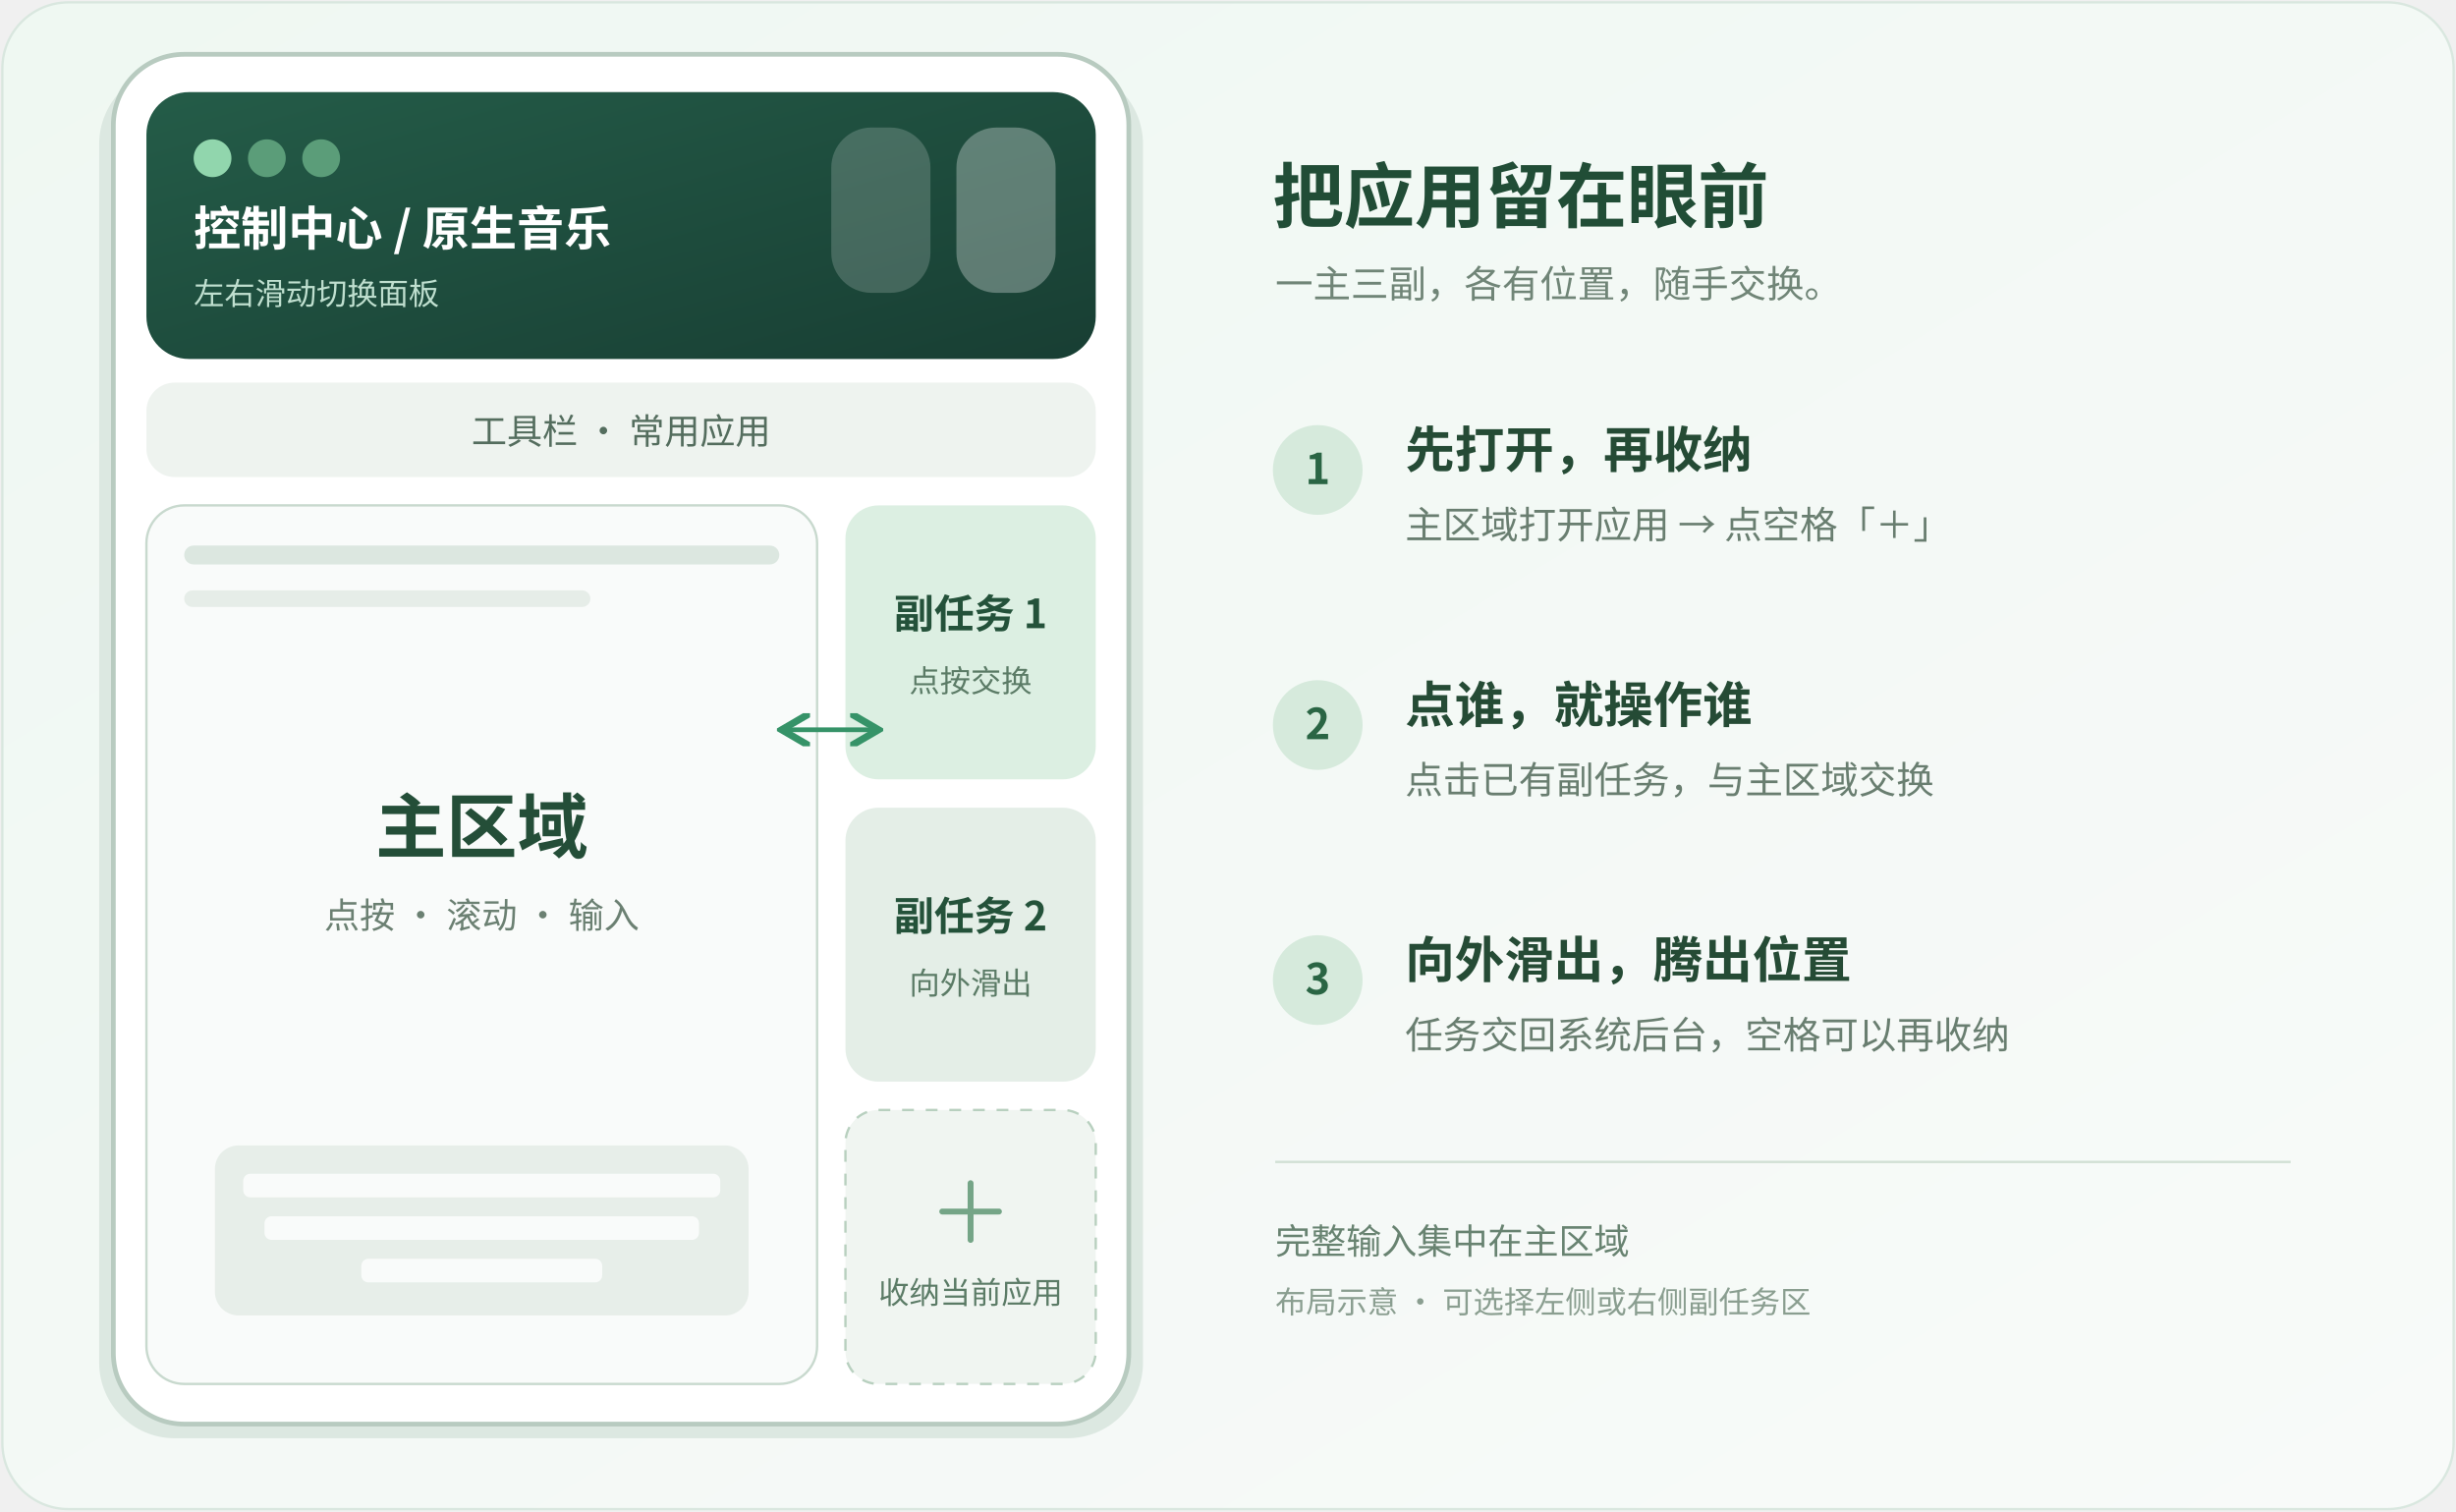
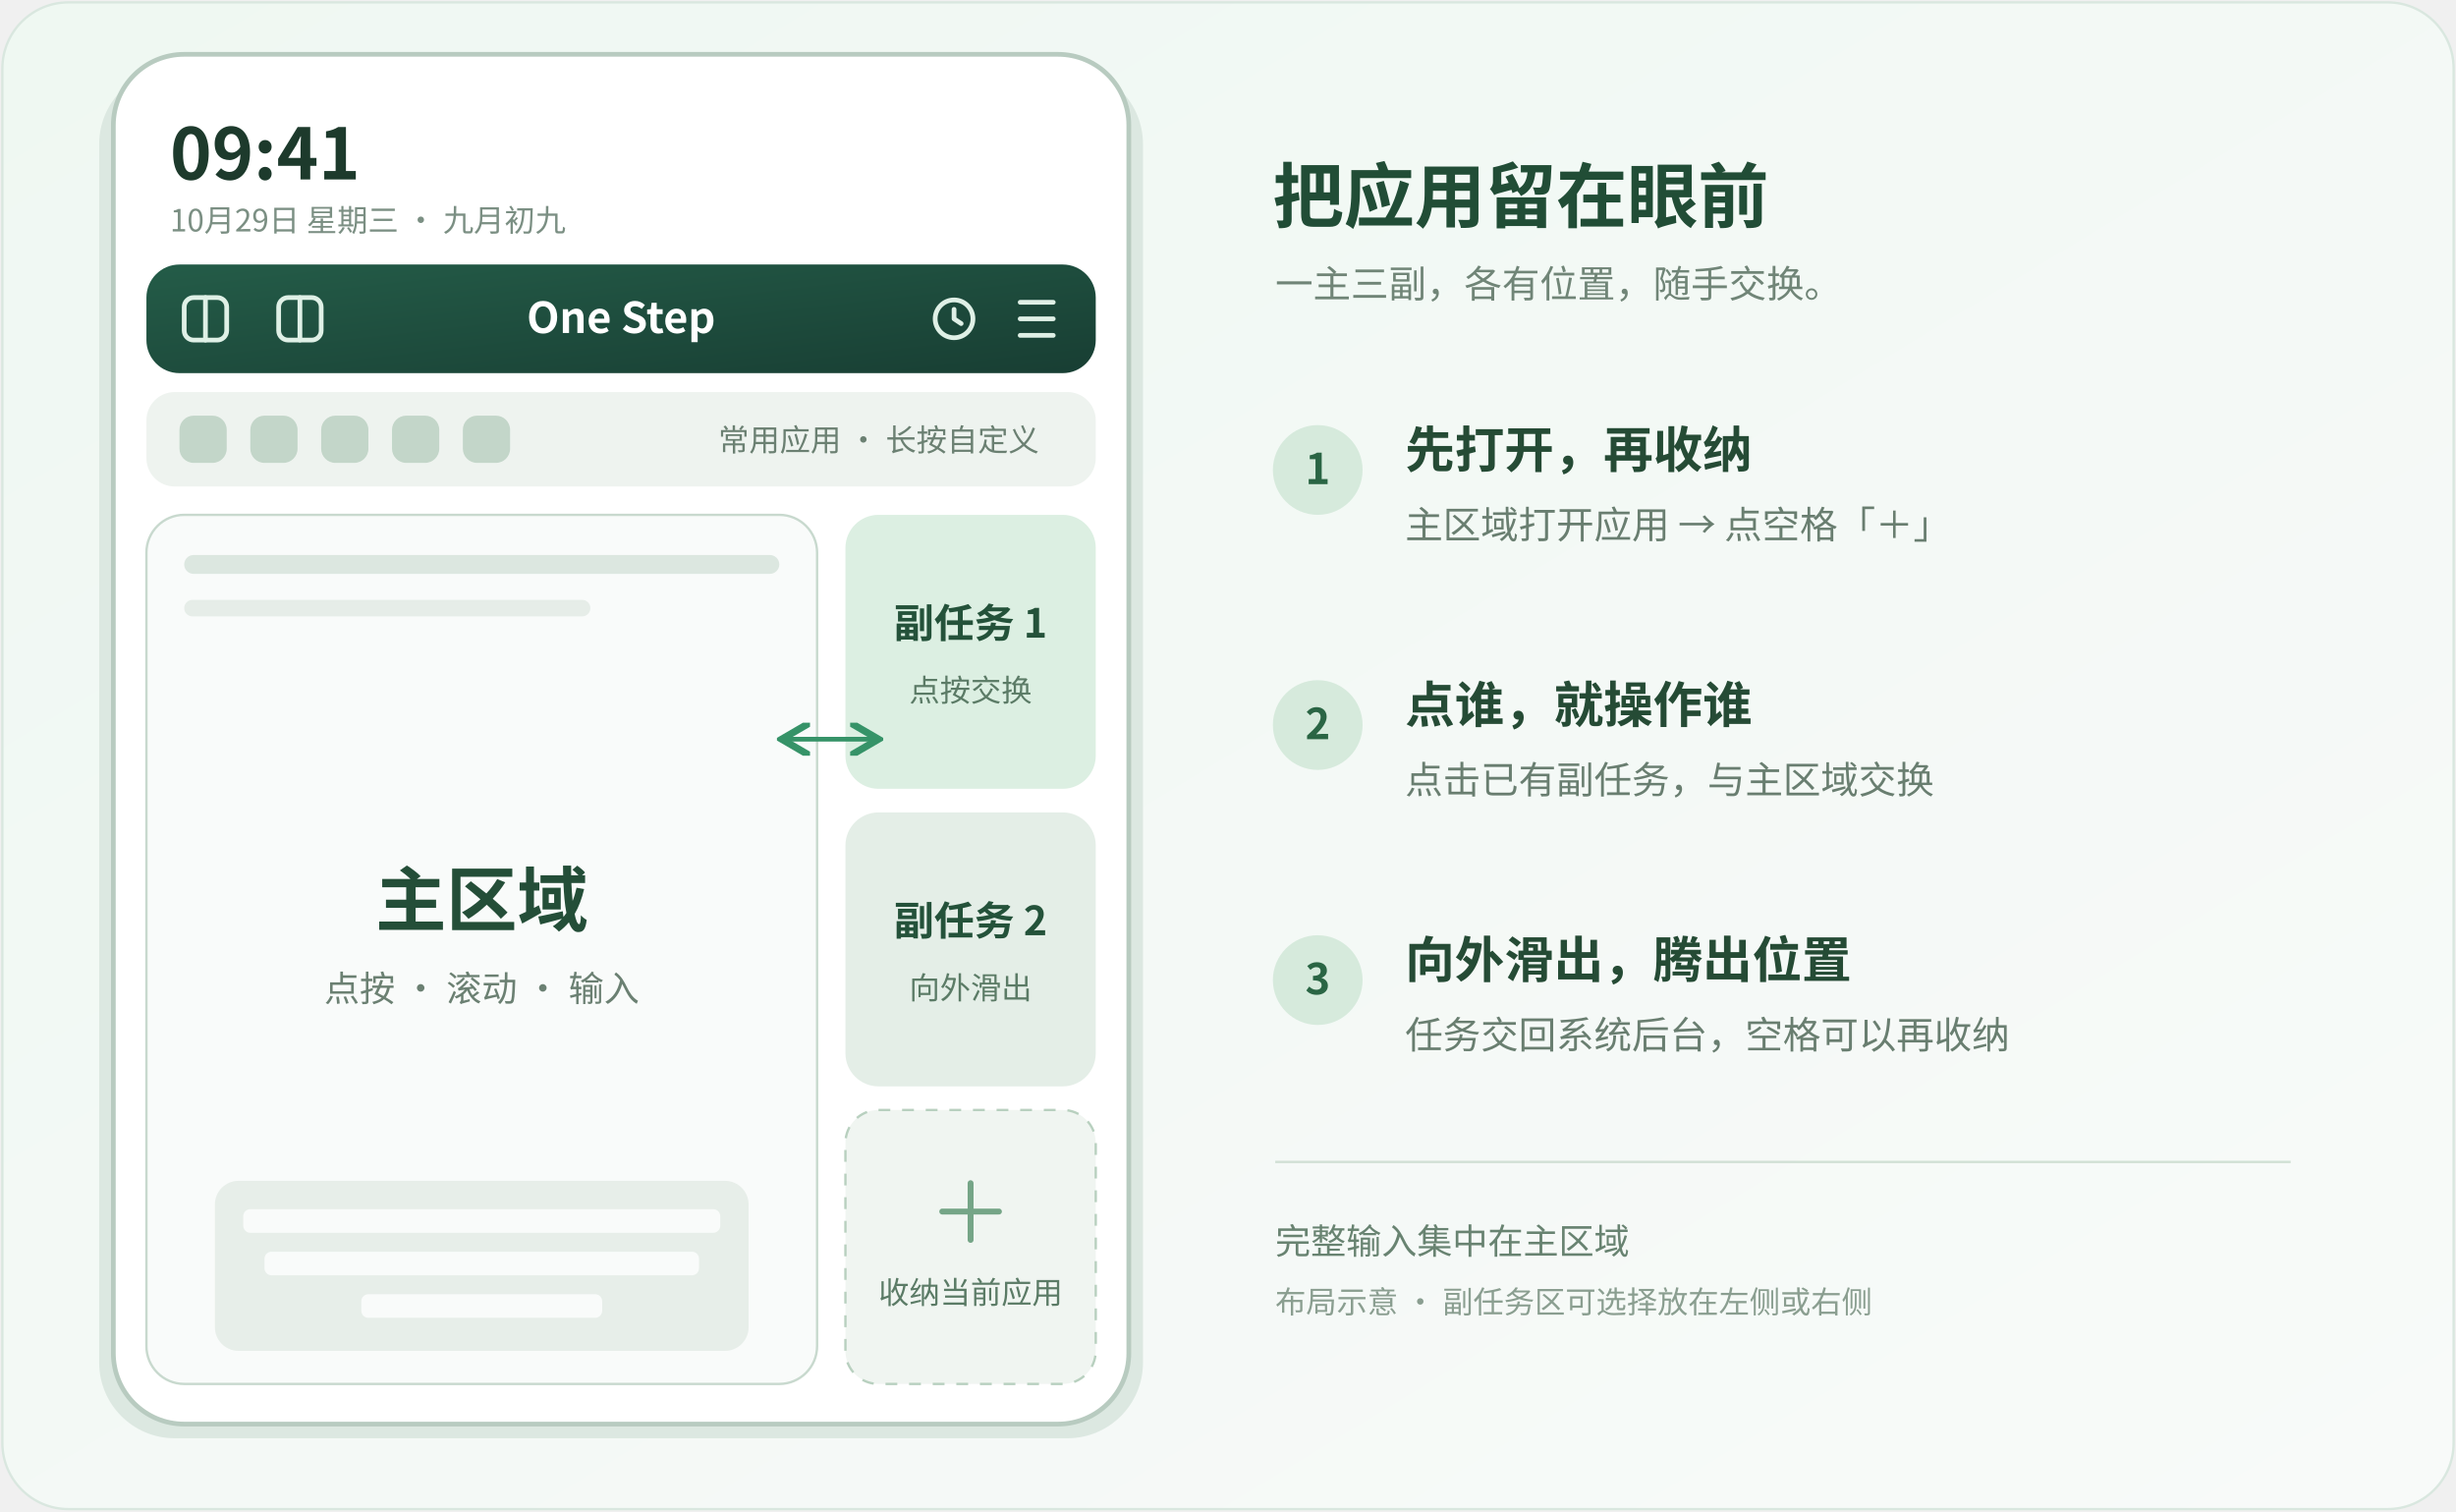
<svg xmlns="http://www.w3.org/2000/svg" width="1040" height="640" viewBox="0 0 1040 640" role="img" aria-labelledby="title desc">
  <defs>
    <linearGradient id="page" x1="0" y1="0" x2="1" y2="1">
      <stop offset="0" stop-color="#eff8f2" />
      <stop offset="1" stop-color="#f8faf9" />
    </linearGradient>
    <linearGradient id="green" x1="0" y1="0" x2="1" y2="1">
      <stop offset="0" stop-color="#245c48" />
      <stop offset="1" stop-color="#183e33" />
    </linearGradient>
    <marker id="arrow" markerWidth="7" markerHeight="7" refX="5" refY="3.5" orient="auto-start-reverse">
      <path d="M0 0L6 3.5L0 7" fill="none" stroke="#369368" stroke-width="1.5" />
    </marker>
  </defs>
  <rect x="1" y="1" width="1038" height="638" rx="28" fill="url(#page)" stroke="#d9e7df" />
  <g font-family="-apple-system,BlinkMacSystemFont,Segoe UI,Microsoft YaHei,Noto Sans CJK SC,sans-serif">
    <rect x="42" y="29" width="442" height="580" rx="32" fill="#dce8e1" />
    <rect x="48" y="23" width="430" height="580" rx="30" fill="#fff" stroke="#b8cbc0" stroke-width="2" />
-     <rect x="62" y="39" width="402" height="113" rx="18" fill="url(#green)" />
-     <circle cx="90" cy="67" r="8" fill="#91d6ad" />
-     <circle cx="113" cy="67" r="8" fill="#5b9d79" />
-     <circle cx="136" cy="67" r="8" fill="#5b9d79" />
-     <rect x="352" y="54" width="42" height="70" rx="17" fill="#ffffff" fill-opacity=".18" />
-     <rect x="405" y="54" width="42" height="70" rx="17" fill="#ffffff" fill-opacity=".30" />
-     <text x="82" y="104" fill="#fff" font-size="20" font-weight="600">控制中心 / 原生音乐</text>
-     <text x="82" y="129" fill="#bfdfcf" font-size="13">左右滑动切换面板</text>
-     <rect x="62" y="162" width="402" height="40" rx="12" fill="#eef3ef" />
-     <text x="263" y="188" text-anchor="middle" fill="#546d5e" font-size="15">工具栏 · 常用应用</text>
-     <rect x="62" y="214" width="284" height="372" rx="16" fill="#f9fbfa" stroke="#c8d9ce" />
-     <rect x="78" y="231" width="252" height="8" rx="4" fill="#dce7e0" />
-     <rect x="78" y="250" width="172" height="7" rx="3.5" fill="#e6ede8" />
-     <text x="204" y="361" text-anchor="middle" fill="#244e38" font-size="30" font-weight="650">主区域</text>
-     <text x="204" y="393" text-anchor="middle" fill="#6b8072" font-size="15">点按 · 滚动 · 输入</text>
-     <rect x="91" y="485" width="226" height="72" rx="10" fill="#e7eee9" />
+     <text x="72" y="76" fill="#1d3a2c" font-size="30" font-weight="650">09:41</text>
+     <text x="72" y="98" fill="#7b8f83" font-size="13">10月29日 星期三 · 九月初九</text>
+     <rect x="62" y="112" width="402" height="46" rx="14" fill="url(#green)" />
+     <g stroke="#dff0e6" stroke-width="2" fill="none" stroke-linecap="round" stroke-linejoin="round">
+       <rect x="78" y="126" width="18" height="18" rx="4" />
+       <path d="M87 126v18" />
+       <rect x="118" y="126" width="18" height="18" rx="4" />
+       <path d="M127 126v18" />
+       <circle cx="404" cy="135" r="8" />
+       <path d="M404 131v4l3 2" />
+       <path d="M432 128h14M432 135h14M432 142h14" />
+     </g>
+     <text x="263" y="141" text-anchor="middle" fill="#fff" font-size="18" font-weight="600">One Step</text>
+     <rect x="62" y="166" width="402" height="40" rx="12" fill="#eef3ef" />
+     <g fill="#c3d6c9">
+       <rect x="76" y="176" width="20" height="20" rx="6" />
+       <rect x="106" y="176" width="20" height="20" rx="6" />
+       <rect x="136" y="176" width="20" height="20" rx="6" />
+       <rect x="166" y="176" width="20" height="20" rx="6" />
+       <rect x="196" y="176" width="20" height="20" rx="6" />
+     </g>
+     <text x="440" y="191" text-anchor="end" fill="#6b8072" font-size="13">常用应用 · 长按自定义</text>
+     <rect x="62" y="218" width="284" height="368" rx="16" fill="#f9fbfa" stroke="#c8d9ce" />
+     <rect x="78" y="235" width="252" height="8" rx="4" fill="#dce7e0" />
+     <rect x="78" y="254" width="172" height="7" rx="3.5" fill="#e6ede8" />
+     <text x="204" y="392" text-anchor="middle" fill="#244e38" font-size="30" font-weight="650">主区域</text>
+     <text x="204" y="424" text-anchor="middle" fill="#6b8072" font-size="15">点按 · 滚动 · 输入</text>
+     <rect x="91" y="500" width="226" height="72" rx="10" fill="#e7eee9" />
    <g fill="#f9fbfa">
-       <rect x="103" y="497" width="202" height="10" rx="3" />
-       <rect x="112" y="515" width="184" height="10" rx="3" />
-       <rect x="153" y="533" width="102" height="10" rx="3" />
+       <rect x="103" y="512" width="202" height="10" rx="3" />
+       <rect x="112" y="530" width="184" height="10" rx="3" />
+       <rect x="153" y="548" width="102" height="10" rx="3" />
    </g>
-     <rect x="358" y="214" width="106" height="116" rx="14" fill="#dcefe2" />
-     <text x="411" y="266" text-anchor="middle" fill="#24523a" font-size="17" font-weight="600">副任务 1</text>
-     <text x="411" y="293" text-anchor="middle" fill="#5b7b66" font-size="13">点按交换</text>
-     <rect x="358" y="342" width="106" height="116" rx="14" fill="#e4eee7" />
-     <text x="411" y="394" text-anchor="middle" fill="#24523a" font-size="17" font-weight="600">副任务 2</text>
-     <text x="411" y="421" text-anchor="middle" fill="#5b7b66" font-size="13">向外滑出</text>
+     <rect x="358" y="218" width="106" height="116" rx="14" fill="#dcefe2" />
+     <text x="411" y="270" text-anchor="middle" fill="#24523a" font-size="17" font-weight="600">副任务 1</text>
+     <text x="411" y="297" text-anchor="middle" fill="#5b7b66" font-size="13">点按交换</text>
+     <rect x="358" y="344" width="106" height="116" rx="14" fill="#e4eee7" />
+     <text x="411" y="396" text-anchor="middle" fill="#24523a" font-size="17" font-weight="600">副任务 2</text>
+     <text x="411" y="423" text-anchor="middle" fill="#5b7b66" font-size="13">向外滑出</text>
    <rect x="358" y="470" width="106" height="116" rx="14" fill="#f0f5f1" stroke="#b8d0bf" stroke-dasharray="5 5" />
    <path d="M399 513H423M411 501V525" stroke="#75a587" stroke-width="2.5" stroke-linecap="round" />
    <text x="411" y="552" text-anchor="middle" fill="#5b7b66" font-size="13">收纳当前应用</text>
-     <path d="M333 309H370" fill="none" stroke="#369368" stroke-width="2" marker-start="url(#arrow)" marker-end="url(#arrow)" />
+     <path d="M333 313H370" fill="none" stroke="#369368" stroke-width="2" marker-start="url(#arrow)" marker-end="url(#arrow)" />
    <text x="539" y="94" fill="#214d36" font-size="30" font-weight="700">把应用留在眼前</text>
    <text x="540" y="126" fill="#708577" font-size="16">一主三副，各有位置，随手交换。</text>
    <g>
      <circle cx="558" cy="199" r="19" fill="#d6eadc" />
      <text x="558" y="205" text-anchor="middle" fill="#2a6544" font-size="18" font-weight="700">1</text>
      <text x="595" y="198" fill="#254b35" font-size="21" font-weight="650">先打开，再收纳</text>
      <text x="595" y="228" fill="#697e70" font-size="16">主区域打开应用 → 点空格「＋」</text>
    </g>
    <g>
      <circle cx="558" cy="307" r="19" fill="#d6eadc" />
      <text x="558" y="313" text-anchor="middle" fill="#2a6544" font-size="18" font-weight="700">2</text>
      <text x="595" y="306" fill="#254b35" font-size="21" font-weight="650">点谁，就操作谁</text>
      <text x="595" y="336" fill="#697e70" font-size="16">点击已有副任务，与主区域交换</text>
    </g>
    <g>
      <circle cx="558" cy="415" r="19" fill="#d6eadc" />
      <text x="558" y="421" text-anchor="middle" fill="#2a6544" font-size="18" font-weight="700">3</text>
      <text x="595" y="414" fill="#254b35" font-size="21" font-weight="650">向外滑出，腾出位置</text>
      <text x="595" y="444" fill="#697e70" font-size="16">任务交回系统后台，空格可以再收纳</text>
    </g>
    <path d="M540 492H970" stroke="#d1e0d5" />
    <text x="540" y="531" fill="#688371" font-size="15">完整输入集中在主区域</text>
-     <text x="540" y="556" fill="#8a9e90" font-size="13">布局示意 · 可选择左侧或右侧副任务区</text>
+     <text x="540" y="556" fill="#8a9e90" font-size="13">布局示意 · 副任务区可选择放在左侧或右侧</text>
  </g>
</svg>
